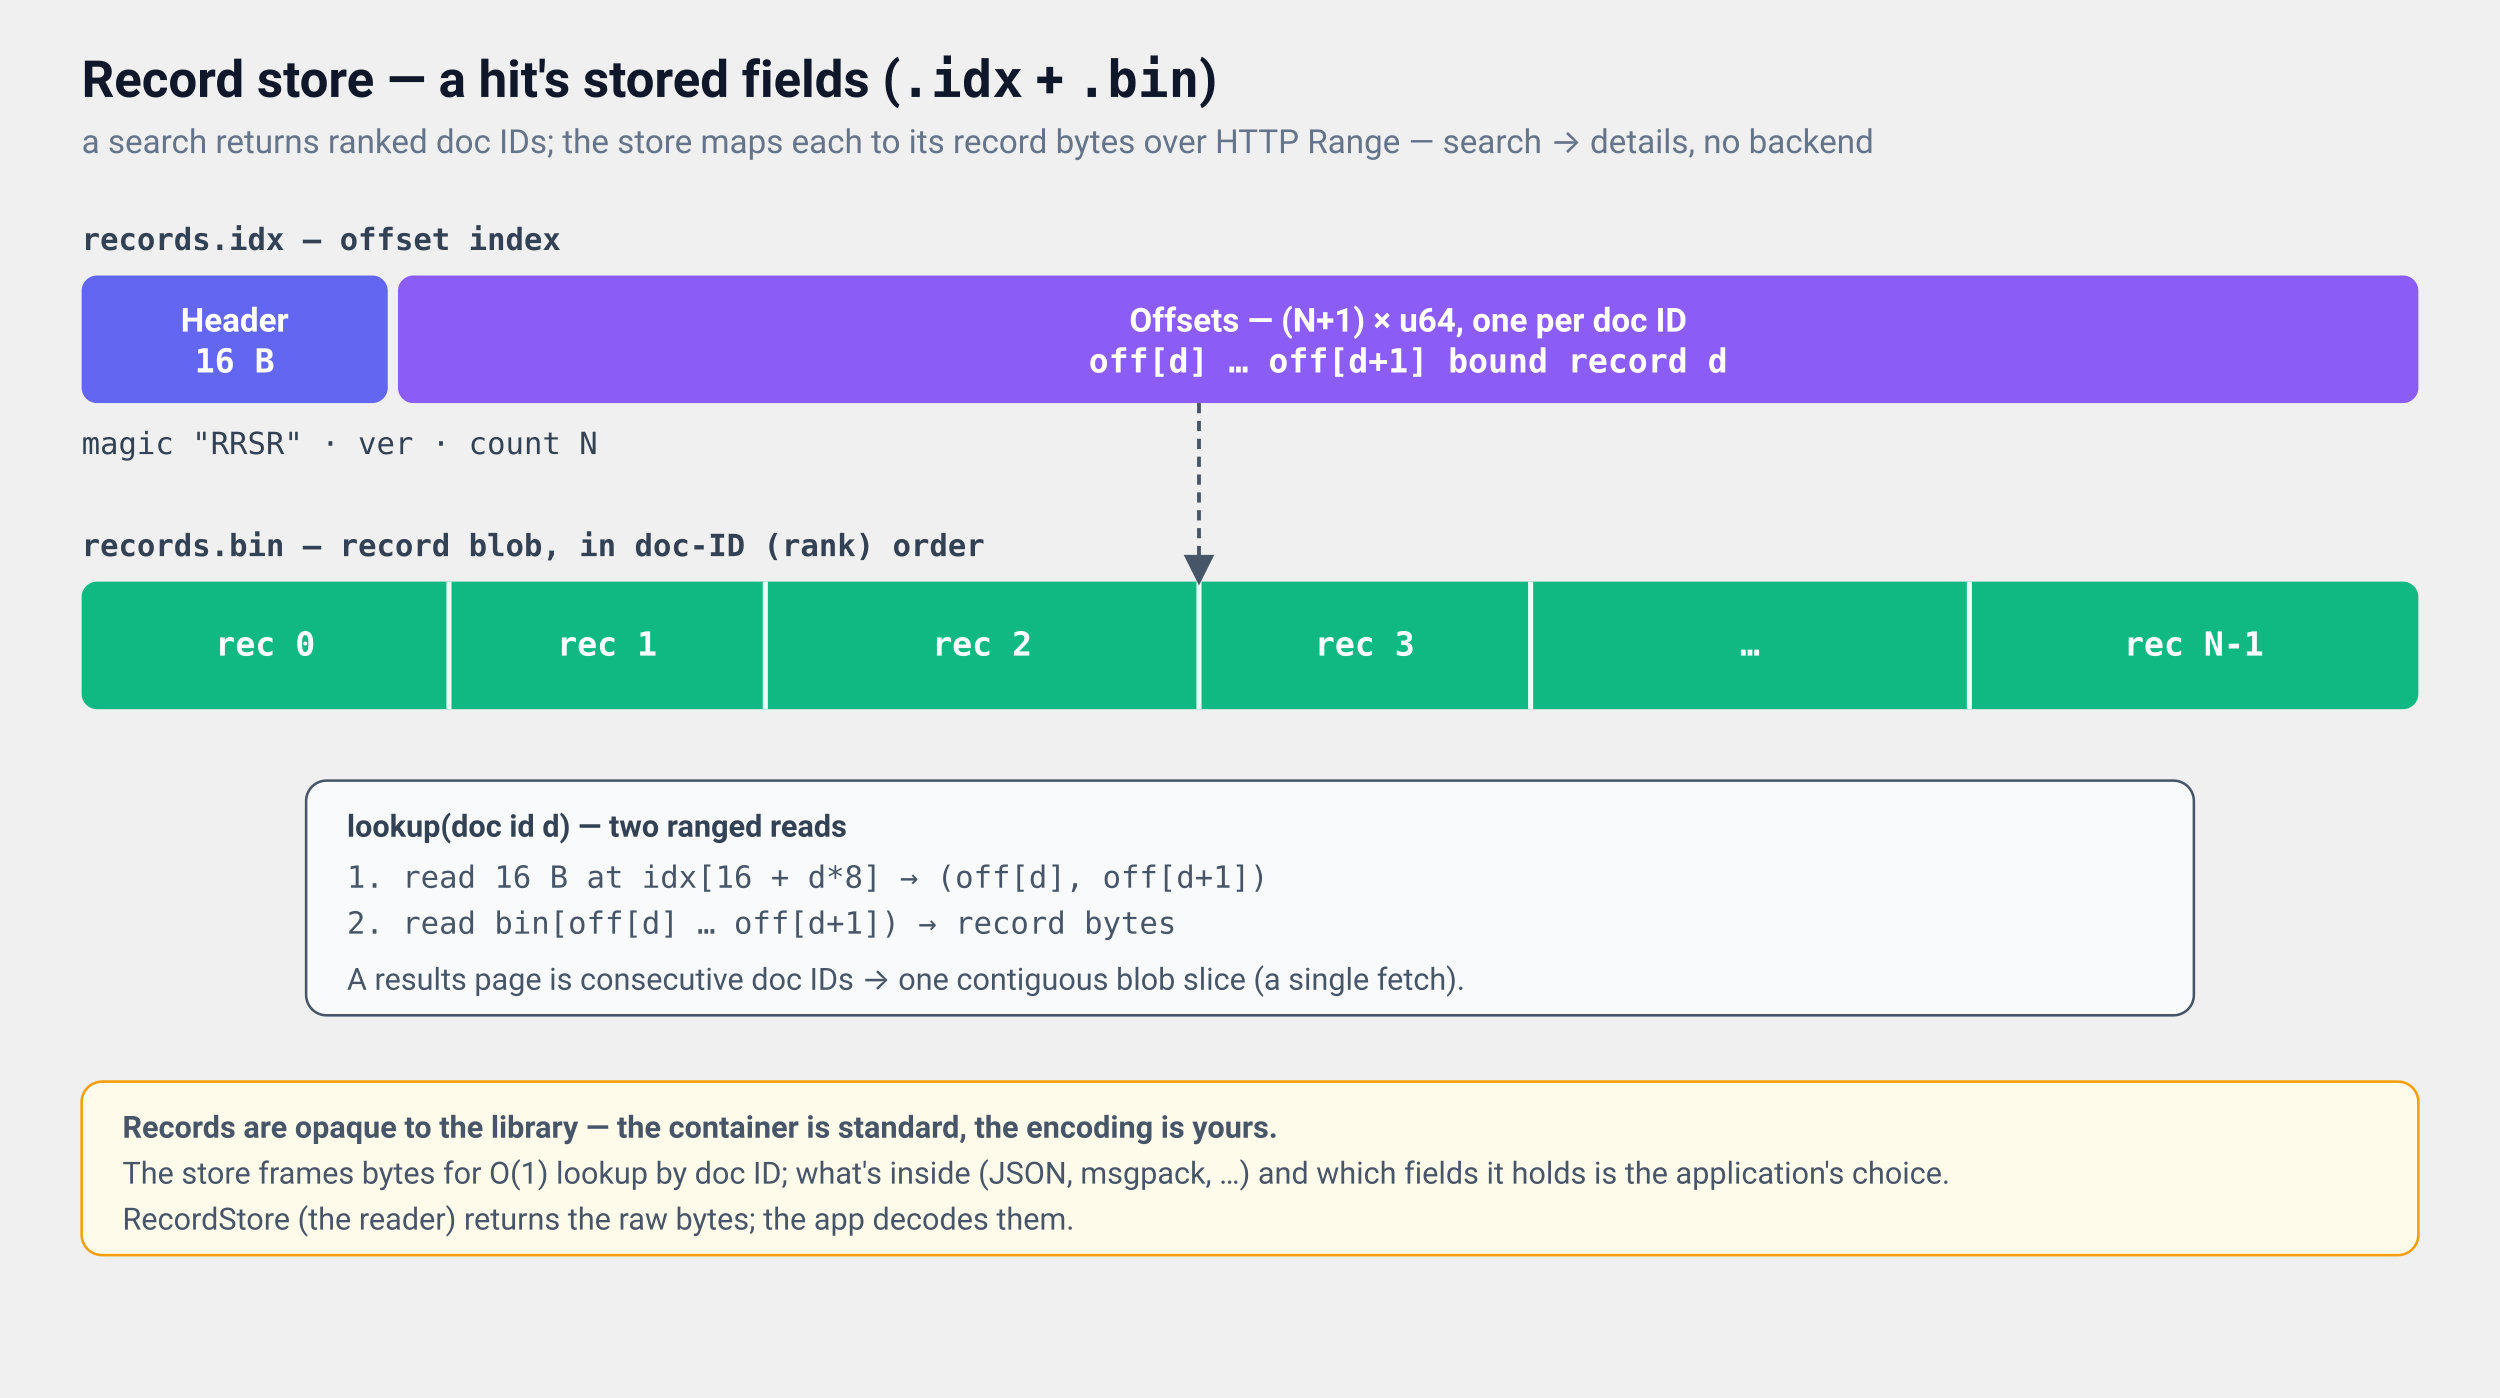
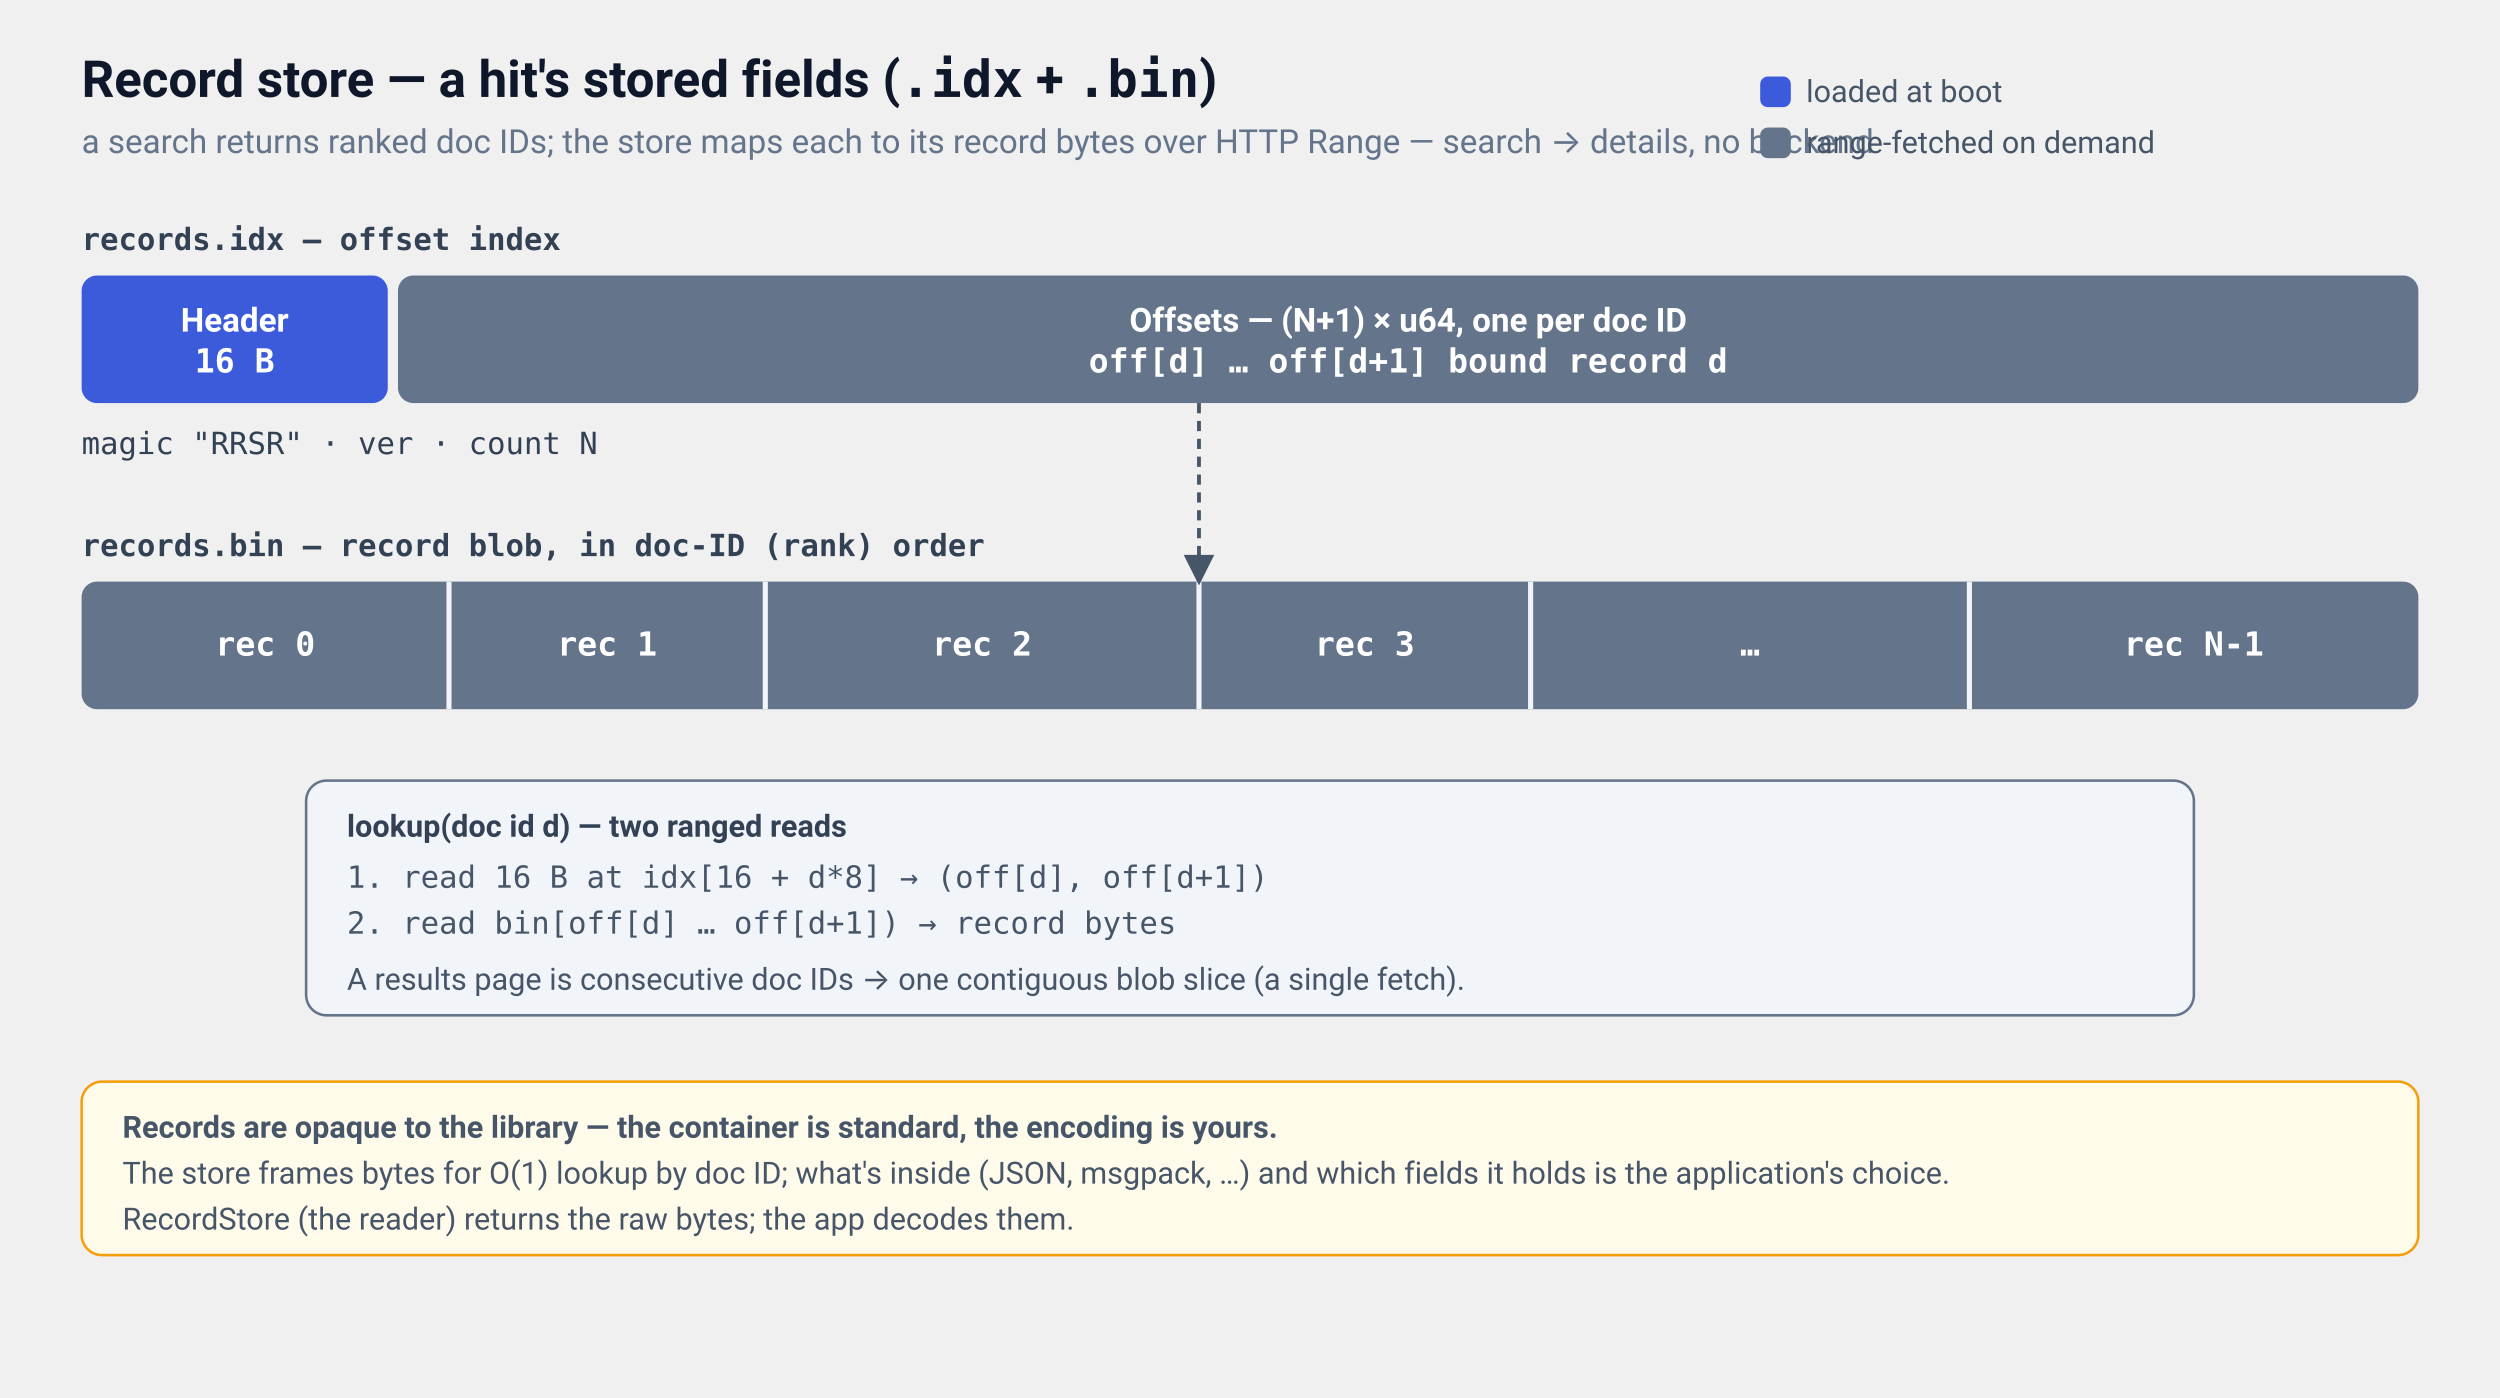
<svg xmlns="http://www.w3.org/2000/svg" viewBox="0 0 980 548" font-family="-apple-system, BlinkMacSystemFont, 'Segoe UI', Roboto, sans-serif" role="img" aria-label="RRSR record store layout">
  <defs>
    <style>
      .title{font-size:20px;font-weight:700;fill:#0f172a}
      .sub{font-size:13px;fill:#64748b}
      .seg{font-size:13px;font-weight:700;fill:#fff}
      .lbl{font-size:12px;fill:#334155}
      .mono{font-family:ui-monospace,SFMono-Regular,Menlo,monospace}
      .note{font-size:12px;fill:#475569}
    </style>
    <marker id="arr" markerWidth="9" markerHeight="9" refX="7" refY="4" orient="auto">
      <path d="M0,0 L8,4 L0,8 z" fill="#475569" />
    </marker>
  </defs>
  <text x="32" y="38" class="title">Record store — a hit's stored fields (<tspan class="mono">.idx</tspan> + <tspan class="mono">.bin</tspan>)</text>
  <text x="32" y="60" class="sub">a search returns ranked doc IDs; the store maps each to its record bytes over HTTP Range — search → details, no backend</text>
+   <rect x="690" y="30" width="12" height="12" rx="3" fill="#3b5bdb" />
+   <text x="708" y="40" class="note">loaded at boot</text>
+   <rect x="690" y="50" width="12" height="12" rx="3" fill="#64748b" />
+   <text x="708" y="60" class="note">range-fetched on demand</text>
  <text x="32" y="98" class="lbl mono" font-weight="700">records.idx — offset index</text>
-   <rect x="32" y="108" width="120" height="50" rx="6" fill="#6366f1" />
-   <rect x="156" y="108" width="792" height="50" rx="6" fill="#8b5cf6" />
+   <rect x="32" y="108" width="120" height="50" rx="6" fill="#3b5bdb" />
+   <rect x="156" y="108" width="792" height="50" rx="6" fill="#64748b" />
  <text x="92" y="130" class="seg" text-anchor="middle">Header</text>
  <text x="92" y="146" class="seg mono" text-anchor="middle" font-size="11">16 B</text>
  <text x="552" y="130" class="seg" text-anchor="middle">Offsets — (N+1) × u64, one per doc ID</text>
  <text x="552" y="146" class="seg mono" text-anchor="middle" font-size="11">off[d] … off[d+1] bound record d</text>
  <text x="32" y="178" class="lbl mono">magic "RRSR" · ver · count N</text>
  <text x="32" y="218" class="lbl mono" font-weight="700">records.bin — record blob, in doc-ID (rank) order</text>
-   <rect x="32" y="228" width="916" height="50" rx="6" fill="#10b981" />
-   <line x1="176" y1="228" x2="176" y2="278" stroke="#ecfdf5" stroke-width="2" />
-   <line x1="300" y1="228" x2="300" y2="278" stroke="#ecfdf5" stroke-width="2" />
-   <line x1="470" y1="228" x2="470" y2="278" stroke="#ecfdf5" stroke-width="2" />
-   <line x1="600" y1="228" x2="600" y2="278" stroke="#ecfdf5" stroke-width="2" />
-   <line x1="772" y1="228" x2="772" y2="278" stroke="#ecfdf5" stroke-width="2" />
+   <rect x="32" y="228" width="916" height="50" rx="6" fill="#64748b" />
+   <line x1="176" y1="228" x2="176" y2="278" stroke="#f1f5f9" stroke-width="2" />
+   <line x1="300" y1="228" x2="300" y2="278" stroke="#f1f5f9" stroke-width="2" />
+   <line x1="470" y1="228" x2="470" y2="278" stroke="#f1f5f9" stroke-width="2" />
+   <line x1="600" y1="228" x2="600" y2="278" stroke="#f1f5f9" stroke-width="2" />
+   <line x1="772" y1="228" x2="772" y2="278" stroke="#f1f5f9" stroke-width="2" />
  <text x="104" y="257" class="seg mono" text-anchor="middle" font-size="11">rec 0</text>
  <text x="238" y="257" class="seg mono" text-anchor="middle" font-size="11">rec 1</text>
  <text x="385" y="257" class="seg mono" text-anchor="middle" font-size="11">rec 2</text>
  <text x="535" y="257" class="seg mono" text-anchor="middle" font-size="11">rec 3</text>
  <text x="686" y="257" class="seg mono" text-anchor="middle" font-size="11">…</text>
  <text x="860" y="257" class="seg mono" text-anchor="middle" font-size="11">rec N-1</text>
  <line x1="470" y1="158" x2="470" y2="228" stroke="#475569" stroke-width="1.5" stroke-dasharray="4 3" marker-end="url(#arr)" />
-   <rect x="120" y="306" width="740" height="92" rx="8" fill="#f8fafc" stroke="#475569" />
+   <rect x="120" y="306" width="740" height="92" rx="8" fill="#f1f5f9" stroke="#64748b" />
  <text x="136" y="328" class="lbl" font-weight="700">lookup(doc id d) — two ranged reads</text>
  <text x="136" y="348" class="note mono">1.  read 16 B at  idx[16 + d*8]  →  (off[d], off[d+1])</text>
  <text x="136" y="366" class="note mono">2.  read  bin[off[d] … off[d+1])  →  record bytes</text>
  <text x="136" y="388" class="note">A results page is consecutive doc IDs → one contiguous blob slice (a single fetch).</text>
  <rect x="32" y="424" width="916" height="68" rx="8" fill="#fffbeb" stroke="#f59e0b" />
  <text x="48" y="446" class="note" font-weight="700">Records are opaque to the library — the container is standard, the encoding is yours.</text>
  <text x="48" y="464" class="note">The store frames bytes for O(1) lookup by doc ID; what's inside (JSON, msgpack, …) and which fields it holds is the application's choice.</text>
  <text x="48" y="482" class="note">RecordStore (the reader) returns the raw bytes; the app decodes them.</text>
</svg>
